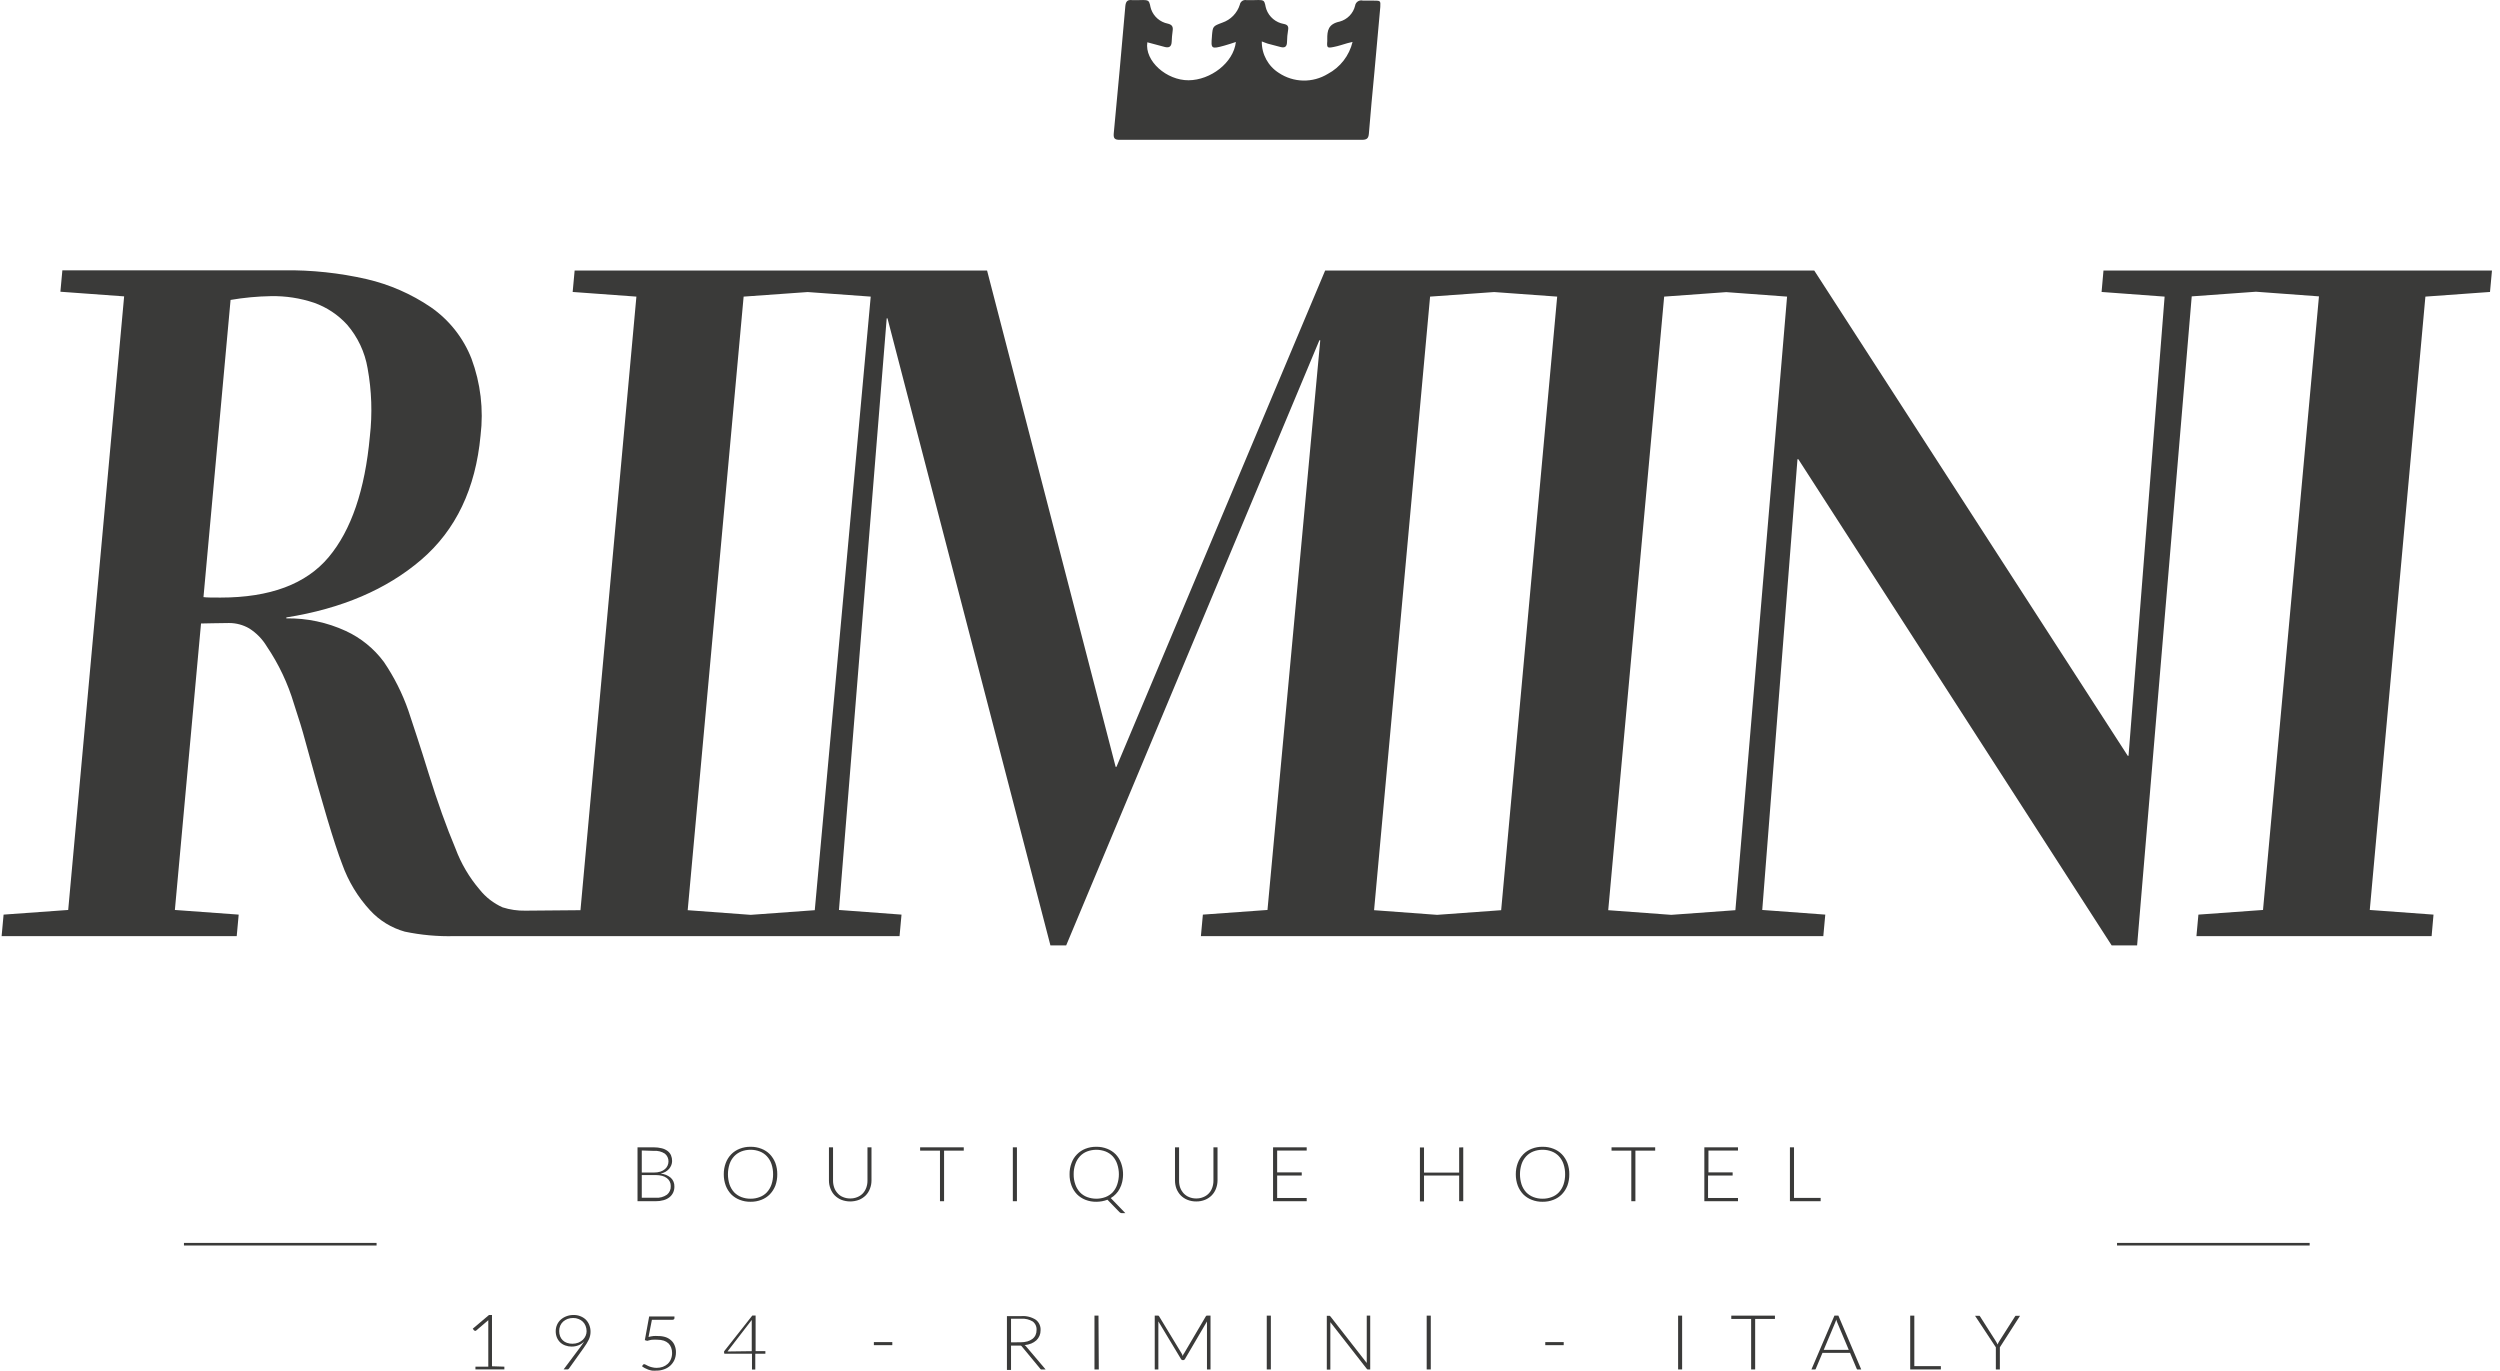
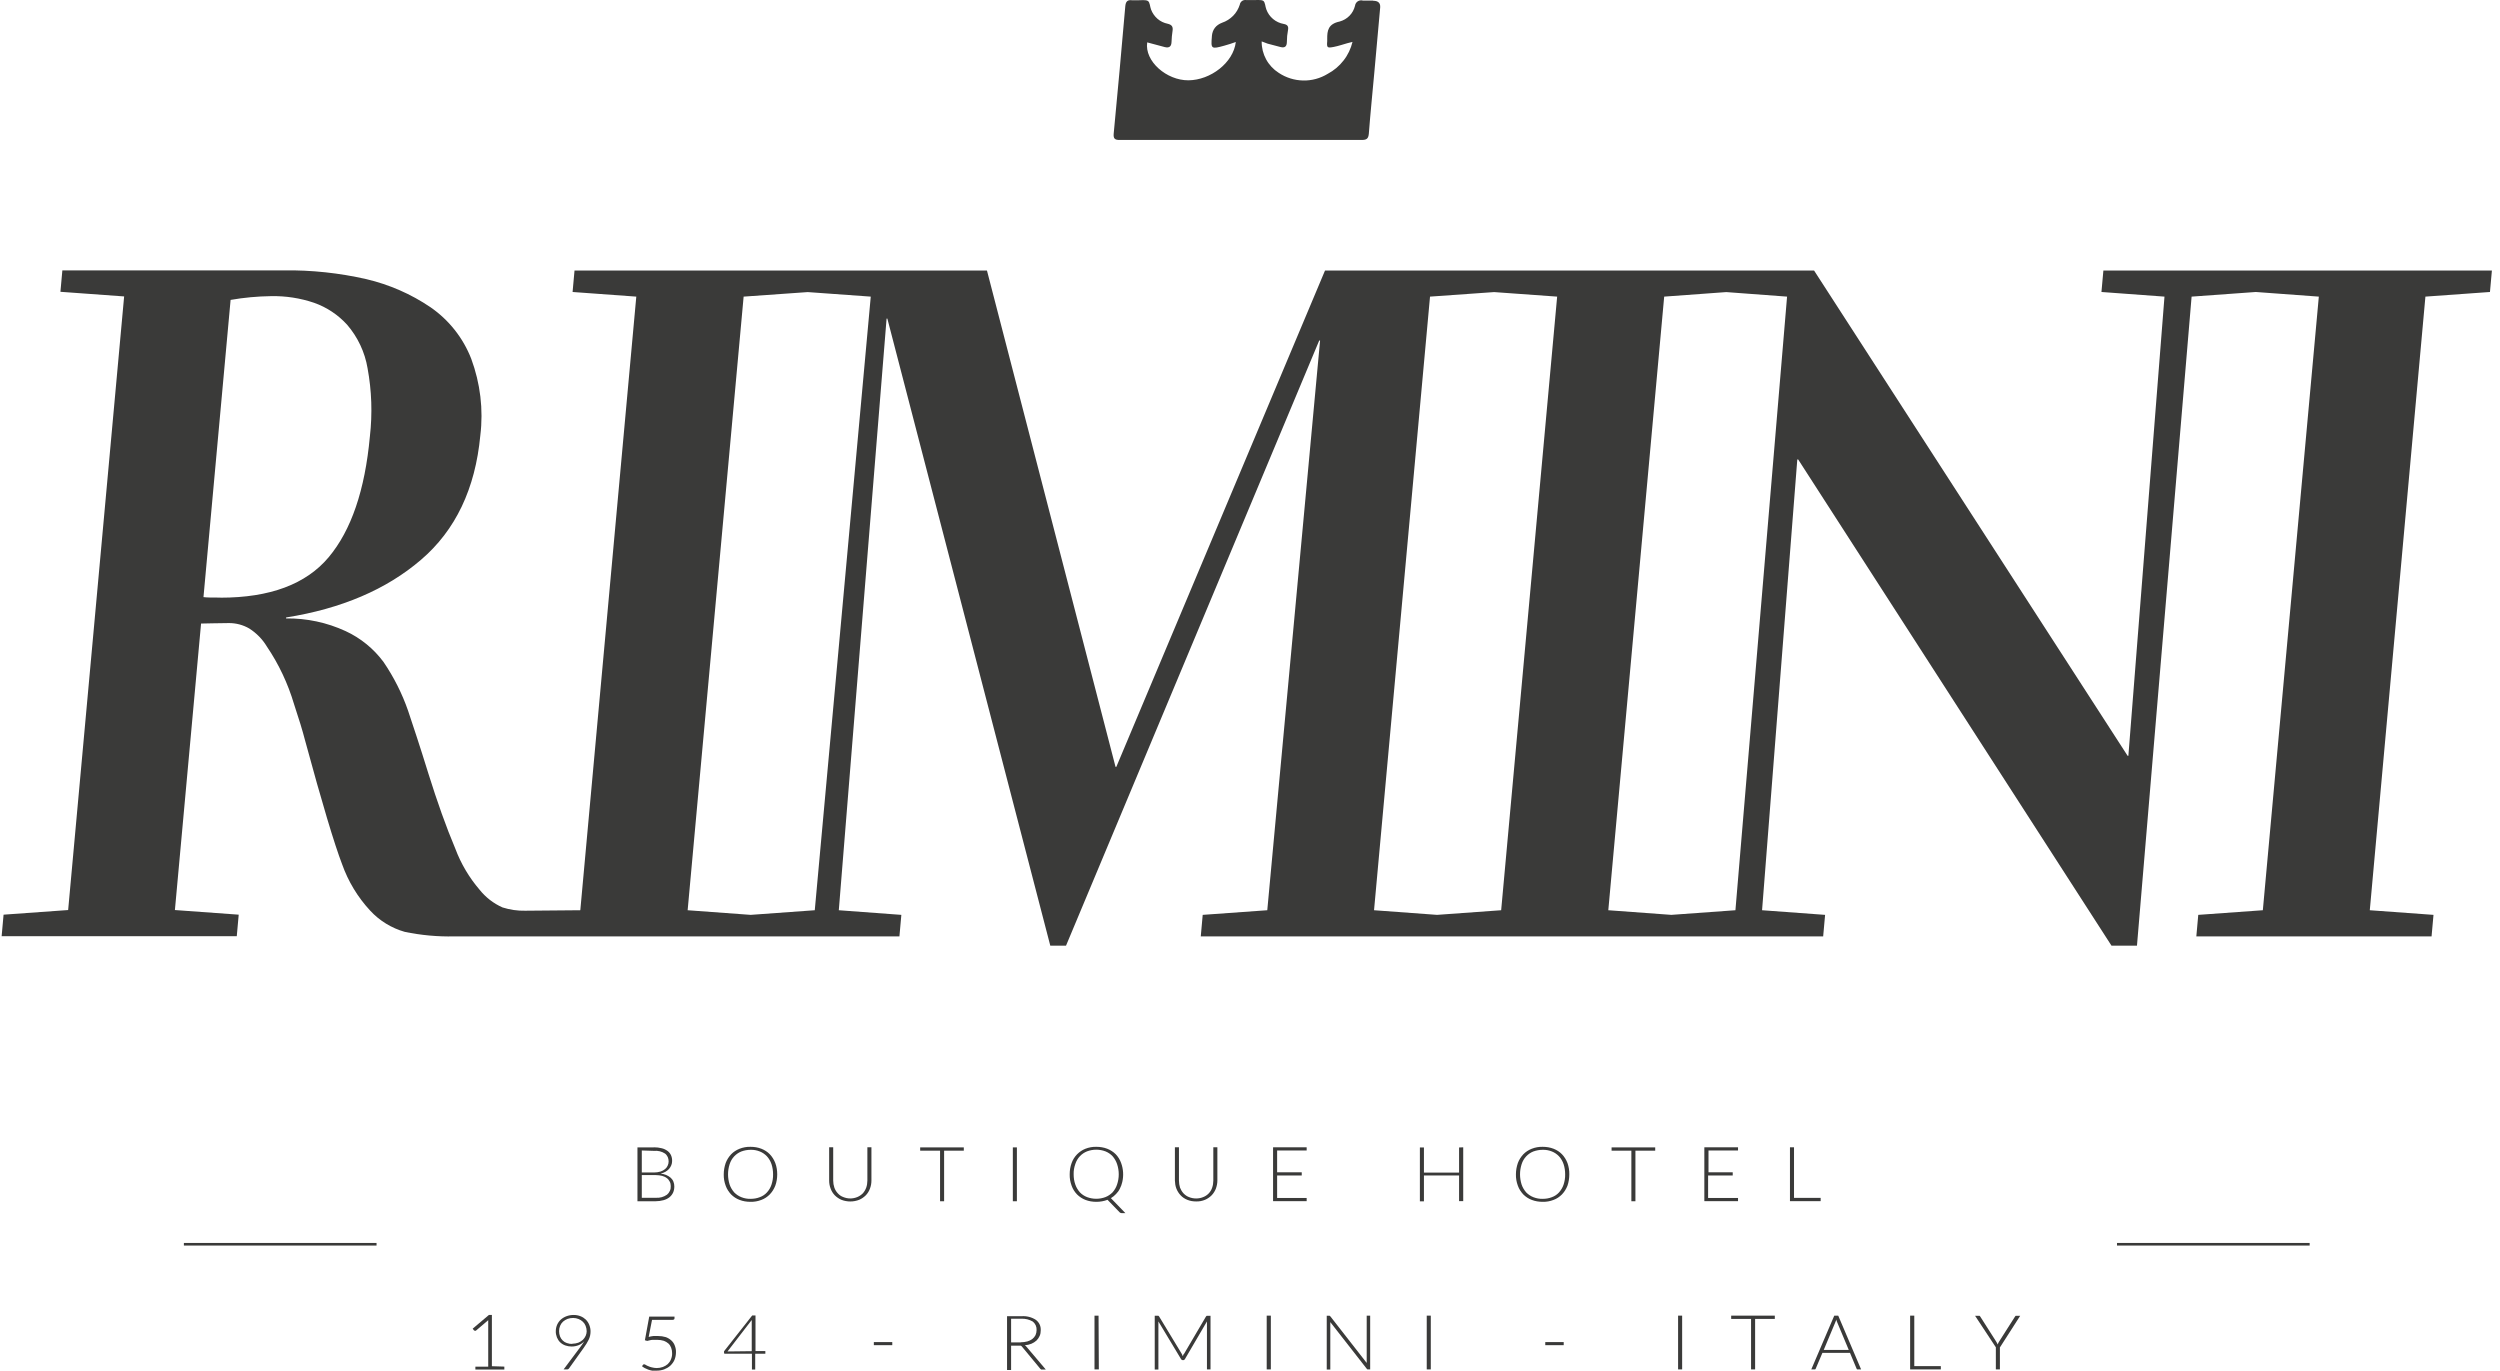
- <svg xmlns="http://www.w3.org/2000/svg" width="259" height="142" viewBox="0 0 259 142" fill="none">
-   <path d="M251.271 30.729L257.964 30.247L258.168 28.027H217.92L217.724 30.247L224.254 30.729L220.516 78.299H220.434L187.956 28.027H137.285L115.664 79.449H115.582L102.261 28.027H59.532L59.328 30.247L65.931 30.729L60.136 94.296L54.422 94.345C53.625 94.361 52.831 94.245 52.072 94.003C51.143 93.591 50.328 92.961 49.696 92.166C48.618 90.907 47.77 89.467 47.191 87.914C46.244 85.661 45.319 83.076 44.415 80.159C43.518 77.237 42.783 75.074 42.31 73.63C41.688 71.842 40.834 70.144 39.771 68.577C38.747 67.194 37.391 66.091 35.829 65.37C33.898 64.478 31.792 64.031 29.666 64.064V63.966C35.396 63.057 40.054 61.065 43.64 57.991C47.226 54.916 49.275 50.623 49.786 45.111C50.112 42.424 49.79 39.698 48.847 37.161C48.004 35.001 46.534 33.142 44.628 31.823C42.611 30.453 40.358 29.468 37.984 28.917C35.17 28.274 32.291 27.967 29.405 28.003H6.461L6.257 30.223L12.86 30.704L7.065 94.272L0.372 94.754L0.168 96.982H24.524L24.728 94.754L18.117 94.272L20.826 64.594C21.496 64.594 22.459 64.545 23.724 64.545C24.457 64.542 25.178 64.734 25.814 65.1C26.558 65.569 27.182 66.206 27.634 66.961C28.874 68.794 29.826 70.807 30.458 72.928C30.964 74.462 31.348 75.711 31.601 76.674C33.375 83.204 34.656 87.484 35.445 89.513C36.078 91.296 37.067 92.932 38.351 94.321C39.318 95.372 40.559 96.132 41.934 96.517C43.621 96.871 45.344 97.028 47.068 96.982H93.193L93.397 94.754L86.916 94.272L91.862 32.982H91.944L108.824 97.945H110.456L136.689 35.251H136.779L131.311 94.272L124.618 94.754L124.413 96.982H188.895L189.099 94.754L182.569 94.272L186.218 47.576H186.308L218.769 97.945H221.405L227.062 30.704L233.714 30.223L240.244 30.704L234.448 94.272L227.755 94.754L227.551 96.982H251.916L252.112 94.754L245.508 94.272L251.271 30.729ZM22.843 61.909C22.026 61.909 21.39 61.909 21.08 61.86L23.887 31.072C25.268 30.836 26.666 30.705 28.066 30.68C29.586 30.651 31.099 30.883 32.539 31.366C33.848 31.83 35.023 32.609 35.959 33.635C37.063 34.916 37.797 36.473 38.081 38.14C38.507 40.472 38.587 42.854 38.318 45.209C37.812 50.759 36.389 54.93 34.049 57.721C31.71 60.513 27.974 61.909 22.843 61.909ZM84.41 94.296L77.774 94.778L71.245 94.296L77.04 30.729L83.676 30.256L90.206 30.729L84.41 94.296ZM155.52 94.296L148.884 94.778L142.354 94.296L148.157 30.729L154.793 30.256L161.323 30.729L155.52 94.296ZM179.786 94.296L173.142 94.778L166.612 94.296L172.407 30.729L178.839 30.264L185.14 30.729L179.786 94.296Z" fill="#3A3A39" />
-   <path d="M67.736 118.863C68.011 118.861 68.286 118.894 68.553 118.961C68.771 119.011 68.977 119.106 69.157 119.239C69.313 119.355 69.437 119.51 69.516 119.688C69.594 119.877 69.632 120.079 69.63 120.284C69.628 120.429 69.601 120.573 69.549 120.708C69.493 120.847 69.416 120.977 69.32 121.092C69.212 121.209 69.089 121.311 68.953 121.394C68.793 121.48 68.623 121.546 68.447 121.59C68.835 121.619 69.203 121.77 69.499 122.022C69.621 122.137 69.717 122.277 69.78 122.431C69.843 122.586 69.873 122.753 69.867 122.92C69.872 123.139 69.827 123.357 69.736 123.557C69.647 123.744 69.515 123.909 69.353 124.038C69.171 124.179 68.963 124.281 68.74 124.34C68.475 124.414 68.2 124.45 67.924 124.446H66.047V118.863H67.736ZM66.488 119.19V121.475H67.745C67.977 121.48 68.209 121.447 68.43 121.377C68.601 121.321 68.758 121.232 68.895 121.116C69.013 121.017 69.105 120.891 69.165 120.749C69.222 120.617 69.252 120.476 69.255 120.332C69.259 120.177 69.228 120.022 69.162 119.88C69.097 119.739 69 119.614 68.879 119.516C68.54 119.298 68.138 119.197 67.736 119.231L66.488 119.19ZM67.941 124.087C68.352 124.117 68.761 124.004 69.1 123.769C69.23 123.662 69.333 123.525 69.401 123.371C69.469 123.216 69.5 123.048 69.491 122.879C69.496 122.715 69.459 122.552 69.385 122.406C69.315 122.263 69.212 122.14 69.083 122.047C68.939 121.94 68.775 121.862 68.602 121.818C68.388 121.764 68.169 121.736 67.949 121.736H66.488V124.087H67.941Z" fill="#3A3A39" />
-   <path d="M80.525 121.656C80.53 122.056 80.464 122.454 80.329 122.831C80.198 123.165 80.004 123.469 79.758 123.729C79.511 123.98 79.213 124.175 78.884 124.3C78.525 124.441 78.143 124.51 77.758 124.504C77.373 124.511 76.99 124.442 76.631 124.3C76.3 124.175 76 123.98 75.75 123.729C75.505 123.469 75.314 123.164 75.187 122.831C75.049 122.455 74.98 122.057 74.983 121.656C74.979 121.257 75.048 120.862 75.187 120.489C75.31 120.154 75.502 119.848 75.75 119.591C75.998 119.336 76.299 119.138 76.631 119.011C76.99 118.869 77.373 118.8 77.758 118.807C78.143 118.801 78.525 118.871 78.884 119.011C79.213 119.137 79.511 119.332 79.758 119.583C80.006 119.844 80.2 120.152 80.329 120.489C80.465 120.862 80.531 121.258 80.525 121.656ZM80.092 121.656C80.096 121.298 80.041 120.943 79.929 120.603C79.829 120.299 79.665 120.021 79.447 119.787C79.242 119.566 78.987 119.395 78.705 119.289C78.403 119.172 78.081 119.114 77.758 119.117C77.431 119.114 77.107 119.172 76.803 119.289C76.522 119.399 76.269 119.569 76.06 119.787C75.843 120.021 75.679 120.299 75.579 120.603C75.361 121.288 75.361 122.024 75.579 122.709C75.681 123.011 75.845 123.289 76.06 123.525C76.269 123.74 76.523 123.907 76.803 124.015C77.107 124.132 77.431 124.19 77.758 124.186C78.081 124.19 78.403 124.132 78.705 124.015C78.987 123.911 79.241 123.744 79.447 123.525C79.663 123.289 79.827 123.011 79.929 122.709C80.041 122.369 80.096 122.013 80.092 121.656Z" fill="#3A3A39" />
-   <path d="M88.083 124.161C88.341 124.165 88.596 124.115 88.834 124.014C89.046 123.927 89.238 123.796 89.397 123.63C89.551 123.459 89.67 123.259 89.748 123.042C89.831 122.809 89.873 122.563 89.87 122.316V118.863H90.286V122.316C90.286 122.595 90.233 122.872 90.131 123.132C90.038 123.394 89.89 123.633 89.699 123.834C89.5 124.033 89.264 124.191 89.005 124.299C88.411 124.527 87.754 124.527 87.16 124.299C86.901 124.191 86.665 124.033 86.467 123.834C86.275 123.633 86.128 123.394 86.034 123.132C85.932 122.872 85.879 122.595 85.879 122.316V118.863H86.303V122.316C86.302 122.563 86.344 122.809 86.426 123.042C86.501 123.258 86.621 123.455 86.777 123.622C86.927 123.795 87.118 123.93 87.332 124.014C87.569 124.115 87.825 124.165 88.083 124.161Z" fill="#3A3A39" />
-   <path d="M99.846 119.206H97.806V124.446H97.381V119.206H95.324V118.863H99.846V119.206Z" fill="#3A3A39" />
-   <path d="M105.354 124.446H104.93V118.863H105.354V124.446Z" fill="#3A3A39" />
-   <path d="M116.586 125.68H116.235C116.186 125.682 116.138 125.674 116.093 125.656C116.048 125.637 116.007 125.609 115.974 125.574L114.733 124.292C114.363 124.433 113.97 124.505 113.574 124.504C113.189 124.51 112.806 124.441 112.448 124.3C112.12 124.172 111.823 123.978 111.574 123.729C111.327 123.471 111.136 123.166 111.011 122.831C110.87 122.456 110.8 122.057 110.807 121.656C110.8 121.257 110.869 120.861 111.011 120.489C111.131 120.152 111.323 119.845 111.574 119.591C111.82 119.337 112.118 119.139 112.448 119.011C112.806 118.871 113.189 118.801 113.574 118.807C113.959 118.8 114.342 118.869 114.701 119.011C115.032 119.137 115.332 119.332 115.582 119.583C115.831 119.842 116.023 120.151 116.145 120.489C116.371 121.117 116.41 121.797 116.26 122.448C116.209 122.687 116.123 122.918 116.006 123.133C115.905 123.341 115.769 123.531 115.607 123.696C115.45 123.862 115.272 124.005 115.076 124.121L116.586 125.68ZM111.232 121.656C111.226 122.014 111.284 122.371 111.403 122.709C111.505 123.011 111.669 123.289 111.885 123.525C112.092 123.742 112.346 123.909 112.627 124.015C113.241 124.243 113.916 124.243 114.529 124.015C114.809 123.907 115.063 123.74 115.272 123.525C115.485 123.289 115.646 123.011 115.745 122.709C115.974 122.025 115.974 121.286 115.745 120.603C115.648 120.3 115.487 120.022 115.272 119.787C115.063 119.569 114.81 119.399 114.529 119.289C113.916 119.06 113.241 119.06 112.627 119.289C112.346 119.397 112.092 119.567 111.885 119.787C111.667 120.021 111.503 120.299 111.403 120.603C111.284 120.941 111.226 121.297 111.232 121.656Z" fill="#3A3A39" />
-   <path d="M123.932 124.161C124.188 124.165 124.441 124.115 124.675 124.014C124.889 123.93 125.082 123.798 125.238 123.63C125.396 123.461 125.515 123.261 125.589 123.042C125.673 122.809 125.714 122.563 125.712 122.316V118.863H126.136V122.316C126.131 122.595 126.079 122.871 125.981 123.132C125.885 123.394 125.734 123.633 125.54 123.834C125.343 124.035 125.107 124.193 124.847 124.299C124.556 124.417 124.245 124.475 123.932 124.471C123.617 124.475 123.303 124.417 123.01 124.299C122.75 124.193 122.513 124.035 122.316 123.834C122.125 123.631 121.975 123.393 121.875 123.132C121.78 122.87 121.731 122.594 121.729 122.316V118.863H122.153V122.316C122.149 122.563 122.188 122.809 122.267 123.042C122.347 123.256 122.466 123.453 122.618 123.622C122.774 123.793 122.966 123.927 123.181 124.014C123.418 124.115 123.674 124.166 123.932 124.161Z" fill="#3A3A39" />
-   <path d="M135.374 124.112V124.446H131.889V118.863H135.374V119.198H132.313V121.459H134.86V121.785H132.313V124.112H135.374Z" fill="#3A3A39" />
-   <path d="M151.593 118.863V124.446H151.168V121.785H147.528V124.463H147.104V118.88H147.528V121.483H151.168V118.88L151.593 118.863Z" fill="#3A3A39" />
-   <path d="M162.579 121.656C162.585 122.056 162.519 122.454 162.384 122.831C162.253 123.165 162.059 123.469 161.812 123.729C161.565 123.98 161.268 124.175 160.939 124.3C160.58 124.441 160.198 124.51 159.812 124.504C159.427 124.511 159.044 124.442 158.686 124.3C158.355 124.175 158.054 123.98 157.805 123.729C157.56 123.469 157.369 123.164 157.241 122.831C157.103 122.455 157.034 122.057 157.037 121.656C157.034 121.257 157.103 120.862 157.241 120.489C157.365 120.154 157.557 119.848 157.805 119.591C158.053 119.336 158.354 119.138 158.686 119.011C159.044 118.869 159.427 118.8 159.812 118.807C160.198 118.801 160.58 118.871 160.939 119.011C161.268 119.137 161.565 119.332 161.812 119.583C162.061 119.844 162.255 120.152 162.384 120.489C162.519 120.862 162.586 121.258 162.579 121.656ZM162.147 121.656C162.15 121.298 162.095 120.943 161.984 120.603C161.883 120.299 161.719 120.021 161.502 119.787C161.296 119.566 161.042 119.395 160.759 119.289C160.457 119.172 160.136 119.114 159.812 119.117C159.486 119.114 159.162 119.172 158.857 119.289C158.577 119.399 158.323 119.569 158.115 119.787C157.898 120.021 157.733 120.299 157.633 120.603C157.415 121.288 157.415 122.024 157.633 122.709C157.735 123.011 157.899 123.289 158.115 123.525C158.324 123.74 158.577 123.907 158.857 124.015C159.162 124.132 159.486 124.19 159.812 124.186C160.136 124.19 160.457 124.132 160.759 124.015C161.042 123.911 161.296 123.744 161.502 123.525C161.717 123.289 161.881 123.011 161.984 122.709C162.095 122.369 162.15 122.013 162.147 121.656Z" fill="#3A3A39" />
-   <path d="M171.477 119.206H169.428V124.446H169.004V119.206H166.955V118.863H171.477V119.206Z" fill="#3A3A39" />
-   <path d="M180.056 124.112V124.446H176.57V118.863H180.056V119.198H176.995V121.459H179.501V121.785H176.954V124.112H180.056Z" fill="#3A3A39" />
-   <path d="M188.619 124.103V124.446H185.436V118.863H185.86V124.103H188.619Z" fill="#3A3A39" />
-   <path d="M52.252 141.587V141.873H49.256V141.587H50.587V137.057C50.587 136.967 50.587 136.877 50.587 136.771L49.305 137.865C49.287 137.873 49.268 137.877 49.248 137.877C49.228 137.877 49.209 137.873 49.191 137.865C49.156 137.861 49.124 137.843 49.101 137.816L48.978 137.653L50.66 136.232H50.97V141.546L52.252 141.587Z" fill="#3A3A39" />
-   <path d="M60.111 139.571L60.339 139.253C60.405 139.155 60.47 139.065 60.527 138.967C60.365 139.141 60.168 139.278 59.948 139.367C59.717 139.46 59.47 139.507 59.221 139.506C58.998 139.507 58.777 139.468 58.568 139.392C58.371 139.323 58.191 139.215 58.038 139.073C57.891 138.929 57.774 138.757 57.695 138.567C57.611 138.36 57.57 138.138 57.572 137.914C57.571 137.684 57.618 137.456 57.711 137.245C57.8 137.043 57.931 136.862 58.095 136.714C58.267 136.562 58.466 136.443 58.682 136.363C58.919 136.273 59.172 136.229 59.425 136.233C59.668 136.228 59.91 136.272 60.135 136.363C60.342 136.443 60.53 136.562 60.69 136.714C60.847 136.873 60.969 137.062 61.05 137.269C61.141 137.498 61.185 137.742 61.18 137.988C61.181 138.125 61.164 138.262 61.131 138.396C61.101 138.534 61.054 138.668 60.992 138.796C60.927 138.926 60.854 139.057 60.772 139.196L60.47 139.645L58.944 141.783C58.921 141.816 58.89 141.841 58.854 141.857C58.818 141.873 58.779 141.878 58.74 141.873H58.389L60.111 139.571ZM59.295 139.212C59.51 139.214 59.723 139.175 59.923 139.098C60.095 139.026 60.253 138.924 60.388 138.796C60.51 138.677 60.607 138.535 60.674 138.379C60.738 138.233 60.771 138.074 60.772 137.914C60.772 137.724 60.736 137.536 60.666 137.359C60.603 137.196 60.505 137.049 60.38 136.927C60.255 136.804 60.105 136.709 59.94 136.649C59.764 136.575 59.575 136.539 59.384 136.543C59.184 136.541 58.985 136.574 58.797 136.641C58.63 136.708 58.476 136.801 58.34 136.918C58.211 137.038 58.108 137.182 58.038 137.343C57.968 137.517 57.932 137.702 57.932 137.89C57.929 138.079 57.963 138.267 58.029 138.445C58.09 138.602 58.185 138.745 58.307 138.861C58.431 138.978 58.578 139.067 58.74 139.122C58.929 139.187 59.128 139.217 59.327 139.212H59.295Z" fill="#3A3A39" />
-   <path d="M67.187 138.511C67.356 138.464 67.528 138.431 67.701 138.413C67.856 138.401 68.012 138.401 68.167 138.413C68.444 138.407 68.72 138.449 68.983 138.535C69.196 138.612 69.39 138.731 69.554 138.886C69.711 139.033 69.832 139.215 69.905 139.417C69.989 139.63 70.03 139.857 70.028 140.086C70.034 140.367 69.978 140.646 69.865 140.902C69.761 141.125 69.614 141.325 69.432 141.49C69.244 141.657 69.025 141.785 68.787 141.865C68.539 141.956 68.276 142 68.012 141.996C67.86 142.009 67.707 142.009 67.555 141.996C67.416 141.971 67.279 141.936 67.146 141.89C67.024 141.842 66.904 141.788 66.787 141.727C66.689 141.673 66.596 141.61 66.51 141.539L66.624 141.384C66.637 141.366 66.654 141.351 66.674 141.341C66.694 141.331 66.716 141.326 66.738 141.327C66.793 141.335 66.846 141.355 66.894 141.384C66.976 141.436 67.064 141.479 67.155 141.515C67.275 141.572 67.4 141.615 67.53 141.645C67.695 141.69 67.865 141.712 68.036 141.71C68.25 141.709 68.462 141.673 68.665 141.604C68.851 141.536 69.022 141.434 69.171 141.302C69.316 141.165 69.43 140.998 69.505 140.813C69.591 140.606 69.632 140.383 69.628 140.16C69.63 139.97 69.597 139.782 69.53 139.605C69.471 139.441 69.376 139.294 69.252 139.172C69.115 139.048 68.954 138.953 68.779 138.894C68.563 138.825 68.337 138.792 68.11 138.796C67.944 138.785 67.778 138.785 67.612 138.796C67.432 138.796 67.253 138.862 67.049 138.911L66.804 138.837L67.253 136.389H69.873V136.552C69.874 136.577 69.869 136.601 69.859 136.624C69.849 136.646 69.834 136.666 69.816 136.683C69.766 136.719 69.705 136.737 69.644 136.732H67.538L67.187 138.511Z" fill="#3A3A39" />
-   <path d="M79.293 139.98V140.184C79.301 140.205 79.301 140.229 79.293 140.25C79.263 140.259 79.232 140.259 79.203 140.25H78.248V141.882H77.905V140.25H75.154C75.125 140.26 75.094 140.26 75.065 140.25C75.042 140.234 75.025 140.211 75.016 140.184V139.997L77.938 136.291H78.281V139.98H79.293ZM77.881 139.98V137.058C77.876 137.009 77.876 136.96 77.881 136.911C77.877 136.857 77.877 136.802 77.881 136.748L75.367 140.013L77.881 139.98Z" fill="#3A3A39" />
-   <path d="M90.533 139.041H92.443V139.359H90.533V139.041Z" fill="#3A3A39" />
-   <path d="M108.326 141.875H107.967H107.853C107.815 141.857 107.784 141.829 107.763 141.793L105.894 139.532L105.828 139.451L105.747 139.402H105.649H104.743V141.924H104.318V136.349H105.804C106.332 136.308 106.859 136.44 107.306 136.725C107.473 136.851 107.606 137.018 107.693 137.208C107.78 137.399 107.818 137.609 107.804 137.818C107.807 138.014 107.77 138.207 107.694 138.387C107.618 138.567 107.505 138.729 107.363 138.863C107.207 138.999 107.031 139.109 106.84 139.189C106.618 139.277 106.385 139.332 106.147 139.353C106.218 139.394 106.279 139.449 106.326 139.516L108.326 141.875ZM105.747 139.059C105.981 139.061 106.214 139.031 106.441 138.969C106.625 138.915 106.799 138.829 106.955 138.716C107.094 138.611 107.206 138.474 107.281 138.316C107.355 138.152 107.391 137.974 107.387 137.794C107.4 137.624 107.37 137.453 107.301 137.298C107.231 137.143 107.123 137.007 106.987 136.904C106.631 136.692 106.218 136.592 105.804 136.618H104.743V139.067L105.747 139.059Z" fill="#3A3A39" />
-   <path d="M113.836 141.874H113.387V136.299H113.803L113.836 141.874Z" fill="#3A3A39" />
-   <path d="M125.41 136.299V141.874H125.042V137.123C125.042 137.058 125.042 136.984 125.042 136.903L122.757 140.804C122.741 140.836 122.716 140.862 122.686 140.881C122.656 140.9 122.621 140.91 122.586 140.911H122.52C122.486 140.909 122.453 140.898 122.425 140.879C122.396 140.861 122.373 140.835 122.357 140.804L120.006 136.895C120.006 136.976 120.006 137.05 120.006 137.123V141.874H119.631V136.299H120.014C120.014 136.299 120.014 136.299 120.08 136.364L122.43 140.241C122.471 140.318 122.506 140.397 122.537 140.478L122.586 140.355C122.586 140.355 122.586 140.274 122.651 140.241L124.928 136.364C124.946 136.336 124.971 136.313 125.002 136.299H125.377H125.41Z" fill="#3A3A39" />
-   <path d="M131.661 141.874H131.236V136.299H131.661V141.874Z" fill="#3A3A39" />
-   <path d="M141.954 136.299V141.874H141.759C141.729 141.883 141.698 141.883 141.669 141.874C141.642 141.862 141.619 141.842 141.603 141.817L137.824 136.976C137.828 137.05 137.828 137.123 137.824 137.197V141.89H137.457V136.315H137.669H137.759C137.785 136.329 137.807 136.348 137.824 136.372L141.595 141.204C141.595 141.123 141.595 141.049 141.595 140.976V136.299H141.954Z" fill="#3A3A39" />
-   <path d="M148.229 141.874H147.805V136.299H148.229V141.874Z" fill="#3A3A39" />
-   <path d="M160.09 139.041H162V139.359H160.09V139.041Z" fill="#3A3A39" />
-   <path d="M174.268 141.874H173.852V136.299H174.268V141.874Z" fill="#3A3A39" />
-   <path d="M183.883 136.642H181.835V141.874H181.418V136.642H179.361V136.299H183.883V136.642Z" fill="#3A3A39" />
-   <path d="M192.823 141.874H192.496C192.464 141.882 192.43 141.882 192.398 141.874C192.377 141.85 192.361 141.822 192.349 141.792L191.664 140.16H188.807L188.121 141.792C188.113 141.825 188.092 141.854 188.064 141.874C188.032 141.883 187.998 141.883 187.966 141.874H187.664L190.047 136.299H190.456L192.823 141.874ZM191.533 139.849L190.349 137.033C190.301 136.926 190.263 136.813 190.235 136.699C190.235 136.764 190.194 136.821 190.178 136.878C190.162 136.931 190.143 136.983 190.121 137.033L188.937 139.849H191.533Z" fill="#3A3A39" />
-   <path d="M201.074 141.531V141.874H197.898V136.299H198.323V141.531H201.074Z" fill="#3A3A39" />
-   <path d="M207.186 139.581V141.874H206.77V139.581L204.615 136.316H204.982C205.014 136.306 205.048 136.306 205.08 136.316C205.106 136.335 205.125 136.36 205.138 136.389L206.77 138.952C206.807 139.007 206.84 139.064 206.868 139.123L206.95 139.295L207.023 139.123C207.051 139.064 207.084 139.007 207.121 138.952L208.753 136.389C208.767 136.361 208.787 136.336 208.811 136.316C208.843 136.306 208.877 136.306 208.909 136.316H209.276L207.186 139.581Z" fill="#3A3A39" />
-   <path d="M39.013 128.766H19.057V129.035H39.013V128.766Z" fill="#3A3A39" />
-   <path d="M239.281 128.766H219.324V129.035H239.281V128.766Z" fill="#3A3A39" />
-   <path d="M142.272 0.064C141.913 0.064 141.554 0.064 141.203 0.064C141.113 0.038 141.02 0.032 140.928 0.047C140.836 0.061 140.748 0.094 140.671 0.146C140.593 0.197 140.528 0.264 140.479 0.343C140.43 0.422 140.398 0.51 140.386 0.602C140.29 0.991 140.092 1.348 139.812 1.635C139.533 1.922 139.181 2.129 138.795 2.235C137.595 2.488 137.497 3.182 137.505 4.047C137.509 4.12 137.509 4.194 137.505 4.267C137.448 4.953 137.505 5.002 138.183 4.863C138.656 4.773 139.113 4.61 139.57 4.479L140.125 4.341C139.957 5.043 139.642 5.702 139.2 6.273C138.758 6.845 138.2 7.316 137.562 7.655C136.796 8.123 135.912 8.363 135.014 8.346C134.116 8.328 133.241 8.055 132.494 7.557C131.943 7.21 131.491 6.727 131.181 6.156C130.871 5.584 130.713 4.942 130.722 4.292C131.008 4.398 131.171 4.471 131.335 4.52L132.665 4.871C133.13 4.994 133.326 4.814 133.334 4.349C133.34 3.93 133.378 3.513 133.449 3.1C133.514 2.725 133.383 2.553 133 2.48C132.593 2.409 132.212 2.232 131.895 1.967C131.579 1.701 131.337 1.358 131.196 0.97C131.073 0.668 131.09 0.211 130.869 0.08C130.649 -0.051 130.143 0.023 129.767 0.015C129.555 0.015 129.343 0.015 129.147 0.015C129.07 -0.003 128.99 -0.005 128.911 0.01C128.833 0.024 128.759 0.055 128.693 0.099C128.628 0.143 128.572 0.201 128.529 0.268C128.486 0.335 128.458 0.41 128.445 0.488C128.31 0.92 128.074 1.313 127.758 1.637C127.442 1.96 127.053 2.204 126.625 2.349C125.645 2.716 125.645 2.716 125.556 3.737V3.794C125.441 5.067 125.49 5.1 126.845 4.724C127.237 4.61 127.661 4.479 128.037 4.349C127.792 6.512 125.409 8.299 123.14 8.316C120.87 8.332 118.569 6.332 118.863 4.381L120.691 4.871C121.148 4.985 121.36 4.798 121.385 4.349C121.4 3.95 121.435 3.552 121.491 3.157C121.548 2.749 121.401 2.545 120.977 2.447C120.589 2.369 120.228 2.193 119.928 1.936C119.628 1.679 119.399 1.349 119.263 0.978C119.14 0.676 119.157 0.227 118.928 0.088C118.699 -0.051 118.21 0.023 117.834 0.015C117.663 0.015 117.491 0.015 117.328 0.015C116.822 -0.051 116.634 0.121 116.585 0.635C116.204 5.026 115.804 9.42 115.385 13.817C115.337 14.348 115.492 14.495 116.03 14.486H141.08C141.586 14.486 141.774 14.356 141.815 13.85C141.978 11.736 142.19 9.613 142.386 7.499L142.998 0.725C143.031 0.064 143.031 0.064 142.272 0.064Z" fill="#3A3A39" />
+ <svg xmlns="http://www.w3.org/2000/svg" id="Layer_1" data-name="Layer 1" width="259" height="142" viewBox="0 0 259 142">
+   <path d="M251.27,30.73l6.69-.48.2-2.22h-40.25l-.2,2.22,6.53.48-3.74,47.57h-.08l-32.48-50.27h-50.67l-21.62,51.42h-.08l-13.32-51.42h-42.73l-.2,2.22,6.6.48-5.8,63.57-5.71.05c-.8.02-1.59-.1-2.35-.34-.93-.41-1.74-1.04-2.38-1.84-1.08-1.26-1.93-2.7-2.51-4.25-.95-2.25-1.87-4.84-2.78-7.75-.9-2.92-1.63-5.09-2.11-6.53-.62-1.79-1.48-3.49-2.54-5.05-1.02-1.38-2.38-2.49-3.94-3.21-1.93-.89-4.04-1.34-6.16-1.31v-.1c5.73-.91,10.39-2.9,13.97-5.97,3.59-3.07,5.63-7.37,6.15-12.88.33-2.69,0-5.41-.94-7.95-.84-2.16-2.31-4.02-4.22-5.34-2.02-1.37-4.27-2.35-6.64-2.91-2.81-.64-5.69-.95-8.58-.91H6.46l-.2,2.22,6.6.48-5.8,63.57-6.69.48-.2,2.23h24.36l.2-2.23-6.61-.48,2.71-29.68c.67,0,1.63-.05,2.9-.05.73,0,1.45.19,2.09.56.74.47,1.37,1.11,1.82,1.86,1.24,1.83,2.19,3.85,2.82,5.97.51,1.53.89,2.78,1.14,3.75,1.77,6.53,3.06,10.81,3.84,12.84.63,1.78,1.62,3.42,2.91,4.81.97,1.05,2.21,1.81,3.58,2.2,1.69.35,3.41.51,5.13.47h46.12l.2-2.23-6.48-.48,4.95-61.29h.08l16.88,64.96h1.63l26.23-62.69h.09l-5.47,59.02-6.69.48-.2,2.23h64.48l.2-2.23-6.53-.48,3.65-46.7h.09l32.46,50.37h2.64l5.66-67.24,6.65-.48,6.53.48-5.8,63.57-6.69.48-.2,2.23h24.37l.2-2.23-6.6-.48,5.76-63.54ZM22.84,61.91c-.82,0-1.45,0-1.76-.05l2.81-30.79c1.38-.24,2.78-.37,4.18-.39,1.52-.03,3.03.2,4.47.69,1.31.46,2.48,1.24,3.42,2.27,1.1,1.28,1.84,2.84,2.12,4.51.43,2.33.51,4.71.24,7.07-.51,5.55-1.93,9.72-4.27,12.51-2.34,2.79-6.08,4.19-11.21,4.19ZM84.41,94.3l-6.64.48-6.53-.48,5.8-63.57,6.64-.47,6.53.47-5.8,63.57ZM155.52,94.3l-6.64.48-6.53-.48,5.8-63.57,6.64-.47,6.53.47-5.8,63.57ZM179.79,94.3l-6.64.48-6.53-.48,5.79-63.57,6.43-.47,6.3.47-5.35,63.57Z" fill="#3a3a39" />
+   <path d="M67.74,118.86c.28,0,.55.03.82.1.22.05.42.15.6.28.16.12.28.27.36.45.08.19.12.39.11.6,0,.15-.03.29-.08.42-.06.14-.13.27-.23.38-.11.12-.23.22-.37.3-.16.09-.33.15-.51.2.39.03.76.18,1.05.43.12.11.22.25.28.41.06.15.09.32.09.49,0,.22-.04.44-.13.64-.09.19-.22.35-.38.48-.18.14-.39.24-.61.3-.27.07-.54.11-.82.11h-1.88v-5.58h1.69ZM66.49,119.19v2.28h1.26c.23,0,.46-.03.69-.1.17-.06.33-.14.47-.26.12-.1.21-.22.27-.37.06-.13.09-.27.09-.42,0-.15-.03-.31-.09-.45-.07-.14-.16-.27-.28-.36-.34-.22-.74-.32-1.14-.28l-1.25-.04ZM67.94,124.09c.41.03.82-.08,1.16-.32.13-.11.23-.24.3-.4.07-.15.1-.32.09-.49,0-.16-.03-.33-.11-.47-.07-.14-.17-.27-.3-.36-.14-.11-.31-.18-.48-.23-.21-.05-.43-.08-.65-.08h-1.46v2.35h1.45Z" fill="#3a3a39" />
+   <path d="M80.52,121.66c0,.4-.06.8-.2,1.18-.13.33-.32.64-.57.9-.25.25-.54.45-.87.57-.36.14-.74.21-1.13.2-.39,0-.77-.06-1.13-.2-.33-.12-.63-.32-.88-.57-.24-.26-.44-.56-.56-.9-.14-.38-.21-.77-.2-1.18,0-.4.07-.79.2-1.17.12-.33.32-.64.56-.9.25-.26.55-.45.88-.58.36-.14.74-.21,1.13-.2.39,0,.77.06,1.13.2.33.13.63.32.87.57.25.26.44.57.57.91.14.37.2.77.2,1.17ZM80.09,121.66c0-.36-.05-.71-.16-1.05-.1-.3-.26-.58-.48-.82-.21-.22-.46-.39-.74-.5-.3-.12-.62-.18-.95-.17-.33,0-.65.06-.95.17-.28.11-.53.28-.74.5-.22.23-.38.51-.48.82-.22.69-.22,1.42,0,2.11.1.3.27.58.48.82.21.21.46.38.74.49.3.12.63.18.95.17.32,0,.65-.05.95-.17.28-.1.54-.27.74-.49.22-.24.38-.51.48-.82.11-.34.17-.7.16-1.05Z" fill="#3a3a39" />
+   <path d="M88.08,124.16c.26,0,.51-.05.75-.15.21-.09.4-.22.56-.38.15-.17.27-.37.35-.59.08-.23.12-.48.12-.73v-3.45h.42v3.45c0,.28-.05.56-.15.82-.09.26-.24.5-.43.7-.2.2-.43.36-.69.47-.59.23-1.25.23-1.84,0-.26-.11-.49-.27-.69-.47-.19-.2-.34-.44-.43-.7-.1-.26-.15-.54-.15-.82v-3.45h.42v3.45c0,.25.04.49.12.73.08.22.19.41.35.58.15.17.34.31.56.39.24.1.49.15.75.15Z" fill="#3a3a39" />
+   <path d="M99.85,119.21h-2.04v5.24h-.42v-5.24h-2.06v-.34h4.52v.34Z" fill="#3a3a39" />
+   <path d="M105.35,124.45h-.42v-5.58h.42v5.58Z" fill="#3a3a39" />
+   <path d="M116.59,125.68h-.35s-.1,0-.14-.02c-.05-.02-.09-.05-.12-.08l-1.24-1.28c-.37.14-.76.21-1.16.21-.38,0-.77-.06-1.13-.2-.33-.13-.62-.32-.87-.57-.25-.26-.44-.56-.56-.9-.14-.38-.21-.77-.2-1.18,0-.4.06-.79.2-1.17.12-.34.31-.64.56-.9.25-.25.54-.45.87-.58.36-.14.74-.21,1.13-.2.39,0,.77.06,1.13.2.33.13.63.32.88.57.25.26.44.57.56.91.23.63.27,1.31.12,1.96-.05.24-.14.47-.25.69-.1.21-.24.4-.4.56-.16.17-.33.31-.53.43l1.51,1.56ZM111.23,121.66c0,.36.05.72.17,1.05.1.3.27.58.48.82.21.22.46.38.74.49.61.23,1.29.23,1.9,0,.28-.11.53-.28.74-.49.21-.24.37-.51.47-.82.23-.68.23-1.42,0-2.11-.1-.3-.26-.58-.47-.82-.21-.22-.46-.39-.74-.5-.61-.23-1.29-.23-1.9,0-.28.11-.53.28-.74.5-.22.23-.38.51-.48.82-.12.34-.18.69-.17,1.05Z" fill="#3a3a39" />
+   <path d="M123.93,124.16c.26,0,.51-.05.74-.15.21-.08.41-.22.56-.38.16-.17.28-.37.35-.59.08-.23.12-.48.12-.73v-3.45h.42v3.45c0,.28-.06.56-.15.82-.1.26-.25.5-.44.7-.2.2-.43.36-.69.47-.29.12-.6.18-.92.17-.32,0-.63-.05-.92-.17-.26-.11-.5-.26-.69-.47-.19-.2-.34-.44-.44-.7-.1-.26-.14-.54-.15-.82v-3.45h.42v3.45c0,.25.04.49.11.73.08.21.2.41.35.58.16.17.35.31.56.39.24.1.49.15.75.15Z" fill="#3a3a39" />
+   <path d="M135.37,124.11v.33h-3.48v-5.58h3.48v.33h-3.06v2.26h2.55v.33h-2.55v2.33h3.06Z" fill="#3a3a39" />
+   <path d="M151.59,118.86v5.58h-.43v-2.66h-3.64v2.68h-.42v-5.58h.42v2.6h3.64v-2.6l.43-.02Z" fill="#3a3a39" />
+   <path d="M162.58,121.66c0,.4-.06.8-.19,1.18-.13.33-.32.64-.57.9-.25.25-.54.45-.87.57-.36.14-.74.21-1.13.2-.38,0-.77-.06-1.13-.2-.33-.12-.63-.32-.88-.57-.24-.26-.44-.56-.56-.9-.14-.38-.21-.77-.2-1.18,0-.4.07-.79.2-1.17.12-.33.32-.64.56-.9.25-.26.55-.45.88-.58.36-.14.74-.21,1.13-.2.39,0,.77.06,1.13.2.33.13.63.32.87.57.25.26.44.57.57.91.13.37.2.77.19,1.17ZM162.15,121.66c0-.36-.05-.71-.16-1.05-.1-.3-.26-.58-.48-.82-.21-.22-.46-.39-.74-.5-.3-.12-.62-.18-.95-.17-.33,0-.65.06-.96.17-.28.11-.53.28-.74.5-.22.23-.38.51-.48.82-.22.69-.22,1.42,0,2.11.1.3.27.58.48.82.21.21.46.38.74.49.31.12.63.18.96.17.32,0,.65-.05.95-.17.28-.1.54-.27.74-.49.21-.24.38-.51.48-.82.11-.34.17-.7.16-1.05Z" fill="#3a3a39" />
+   <path d="M171.48,119.21h-2.05v5.24h-.42v-5.24h-2.05v-.34h4.52v.34Z" fill="#3a3a39" />
+   <path d="M180.06,124.11v.33h-3.49v-5.58h3.49v.33h-3.06v2.26h2.51v.33h-2.55v2.33h3.1Z" fill="#3a3a39" />
+   <path d="M188.62,124.1v.34h-3.18v-5.58h.42v5.24h2.76Z" fill="#3a3a39" />
+   <path d="M52.25,141.59v.29h-3v-.29h1.33v-4.82l-1.28,1.09s-.04.01-.06.01-.04,0-.06-.01c-.03,0-.07-.02-.09-.05l-.12-.16,1.68-1.42h.31v5.31l1.28.04Z" fill="#3a3a39" />
+   <path d="M60.11,139.57l.23-.32c.07-.1.13-.19.19-.29-.16.17-.36.31-.58.4-.23.09-.48.14-.73.14-.22,0-.44-.04-.65-.11-.2-.07-.38-.18-.53-.32-.15-.14-.26-.32-.34-.51-.08-.21-.13-.43-.12-.65,0-.23.05-.46.14-.67.09-.2.22-.38.38-.53.17-.15.37-.27.59-.35.24-.09.49-.13.74-.13.24,0,.48.04.71.13.21.08.39.2.55.35.16.16.28.35.36.55.09.23.14.47.13.72,0,.14-.02.27-.05.41-.03.14-.08.27-.14.4-.07.13-.14.26-.22.4l-.3.45-1.53,2.14s-.05.06-.09.07c-.04.02-.08.02-.11.02h-.35l1.72-2.3ZM59.29,139.21c.21,0,.43-.04.63-.11.17-.07.33-.17.47-.3.12-.12.22-.26.29-.42.06-.15.1-.3.1-.46,0-.19-.04-.38-.11-.56-.06-.16-.16-.31-.29-.43-.13-.12-.28-.22-.44-.28-.18-.07-.36-.11-.56-.11-.2,0-.4.03-.59.1-.17.07-.32.16-.46.28-.13.12-.23.26-.3.43-.07.17-.11.36-.11.55,0,.19.03.38.1.56.06.16.16.3.28.42.12.12.27.21.43.26.19.07.39.1.59.09h-.03Z" fill="#3a3a39" />
+   <path d="M67.19,138.51c.17-.05.34-.08.51-.1.15-.01.31-.01.47,0,.28,0,.55.04.82.12.21.08.41.2.57.35.16.15.28.33.35.53.08.21.13.44.12.67,0,.28-.05.56-.16.82-.1.22-.25.42-.43.59-.19.17-.41.29-.64.38-.25.09-.51.13-.78.13-.15.01-.31.01-.46,0-.14-.03-.28-.06-.41-.11-.12-.05-.24-.1-.36-.16-.1-.05-.19-.12-.28-.19l.11-.15s.03-.03.05-.04c.02-.01.04-.01.06-.01.06,0,.11.03.16.06.08.05.17.1.26.13.12.06.25.1.38.13.16.04.34.07.51.07.21,0,.43-.04.63-.11.19-.07.36-.17.51-.3.14-.14.26-.3.33-.49.09-.21.13-.43.12-.65,0-.19-.03-.38-.1-.56-.06-.16-.15-.31-.28-.43-.14-.12-.3-.22-.47-.28-.22-.07-.44-.1-.67-.1-.17-.01-.33-.01-.5,0-.18,0-.36.07-.56.11l-.24-.07.45-2.45h2.62v.16s0,.05-.01.07c0,.02-.02.04-.04.06-.05.04-.11.05-.17.05h-2.11l-.35,1.78Z" fill="#3a3a39" />
+   <path d="M79.29,139.98v.2s0,.04,0,.07c-.03,0-.06,0-.09,0h-.96v1.63h-.34v-1.63h-2.75s-.06,0-.09,0c-.02-.02-.04-.04-.05-.07v-.19l2.92-3.71h.34v3.69h1.01ZM77.88,139.98v-2.92s0-.1,0-.15c0-.05,0-.11,0-.16l-2.51,3.26,2.51-.03Z" fill="#3a3a39" />
+   <path d="M90.53,139.04h1.91v.32h-1.91v-.32Z" fill="#3a3a39" />
+   <path d="M108.33,141.88h-.47s-.07-.05-.09-.08l-1.87-2.26-.07-.08-.08-.05h-1v2.52h-.42v-5.57h1.49c.53-.04,1.06.09,1.5.38.17.13.3.29.39.48.09.19.12.4.11.61,0,.2-.03.39-.11.57-.08.18-.19.34-.33.48-.16.14-.33.25-.52.33-.22.09-.45.14-.69.16.07.04.13.1.18.16l2,2.36ZM105.75,139.06c.23,0,.47-.03.69-.09.18-.05.36-.14.51-.25.14-.11.25-.24.33-.4.07-.16.11-.34.11-.52.01-.17-.02-.34-.09-.5-.07-.15-.18-.29-.31-.39-.36-.21-.77-.31-1.18-.29h-1.06v2.45h1Z" fill="#3a3a39" />
+   <path d="M113.84,141.87h-.45v-5.57h.42l.03,5.57Z" fill="#3a3a39" />
+   <path d="M125.41,136.3v5.57h-.37v-4.97l-2.28,3.9s-.04.06-.07.08c-.03.02-.06.03-.1.03h-.07s-.07-.01-.09-.03c-.03-.02-.05-.04-.07-.07l-2.35-3.91v4.98h-.38v-5.57h.38l.07.07,2.35,3.88c.04.08.08.16.11.24l.05-.12s0-.08.07-.11l2.28-3.88s.04-.05.07-.07h.41Z" fill="#3a3a39" />
+   <path d="M131.66,141.87h-.43v-5.57h.43v5.57Z" fill="#3a3a39" />
+   <path d="M141.95,136.3v5.57h-.19s-.06,0-.09,0c-.03-.01-.05-.03-.07-.06l-3.78-4.84c0,.07,0,.15,0,.22v4.69h-.37v-5.57h.3s.05.03.07.06l3.77,4.83v-4.9h.36Z" fill="#3a3a39" />
+   <path d="M148.23,141.87h-.42v-5.57h.42v5.57Z" fill="#3a3a39" />
+   <path d="M160.09,139.04h1.91v.32h-1.91v-.32Z" fill="#3a3a39" />
+   <path d="M174.27,141.87h-.42v-5.57h.42v5.57Z" fill="#3a3a39" />
+   <path d="M183.88,136.64h-2.05v5.23h-.42v-5.23h-2.06v-.34h4.52v.34Z" fill="#3a3a39" />
+   <path d="M192.82,141.87h-.33s-.07,0-.1,0c-.02-.02-.04-.05-.05-.08l-.68-1.63h-2.86l-.69,1.63s-.03.06-.06.08c-.03,0-.07,0-.1,0h-.3l2.38-5.57h.41l2.37,5.57ZM191.53,139.85l-1.18-2.82c-.05-.11-.09-.22-.11-.33,0,.07-.04.12-.06.18-.02.05-.03.1-.06.15l-1.18,2.82h2.6Z" fill="#3a3a39" />
+   <path d="M201.07,141.53v.34h-3.18v-5.57h.43v5.23h2.75Z" fill="#3a3a39" />
+   <path d="M207.19,139.58v2.29h-.42v-2.29l-2.15-3.26h.37s.07,0,.1,0c.03.02.04.04.06.07l1.63,2.56c.04.06.07.11.1.17l.08.17.07-.17c.03-.06.06-.12.1-.17l1.63-2.56s.03-.05.06-.07c.03,0,.07,0,.1,0h.37l-2.09,3.26Z" fill="#3a3a39" />
+   <path d="M39.01,128.77h-19.96v.27h19.96v-.27Z" fill="#3a3a39" />
+   <path d="M239.28,128.77h-19.96v.27h19.96v-.27Z" fill="#3a3a39" />
+   <path d="M142.27.06h-1.07c-.09-.03-.18-.03-.28-.02-.09.01-.18.05-.26.1-.08.05-.14.12-.19.2-.05.08-.08.17-.09.26-.1.39-.29.75-.57,1.03-.28.29-.63.49-1.02.6-1.2.25-1.3.95-1.29,1.81,0,.07,0,.15,0,.22-.06.69,0,.73.68.6.47-.09.93-.25,1.39-.38l.55-.14c-.17.7-.48,1.36-.93,1.93-.44.57-1,1.04-1.64,1.38-.77.47-1.65.71-2.55.69-.9-.02-1.77-.29-2.52-.79-.55-.35-1-.83-1.31-1.4s-.47-1.21-.46-1.86c.29.11.45.18.61.23l1.33.35c.47.12.66-.06.67-.52,0-.42.04-.84.12-1.25.07-.38-.07-.55-.45-.62-.41-.07-.79-.25-1.1-.51-.32-.27-.56-.61-.7-1-.12-.3-.11-.76-.33-.89-.22-.13-.73-.06-1.1-.07h-.62c-.08-.02-.16-.02-.24,0-.08.01-.15.04-.22.09-.06.04-.12.1-.16.17-.04.07-.07.14-.08.22-.14.43-.37.83-.69,1.15s-.71.57-1.13.71q-.98.37-1.07,1.39v.06c-.11,1.27-.07,1.31,1.29.93.39-.11.82-.24,1.19-.38-.25,2.16-2.63,3.95-4.9,3.97-2.27.02-4.57-1.98-4.28-3.93l1.83.49c.46.11.67-.07.69-.52.01-.4.05-.8.11-1.19.06-.41-.09-.61-.51-.71-.39-.08-.75-.25-1.05-.51-.3-.26-.53-.59-.67-.96-.12-.3-.11-.75-.33-.89-.23-.14-.72-.07-1.09-.07h-.51c-.51-.07-.69.11-.74.62-.38,4.39-.78,8.79-1.2,13.18-.05.53.11.68.64.67h25.05c.51,0,.69-.13.74-.64.16-2.11.38-4.24.57-6.35l.61-6.77q.03-.66-.73-.66Z" fill="#3a3a39" />
</svg>
